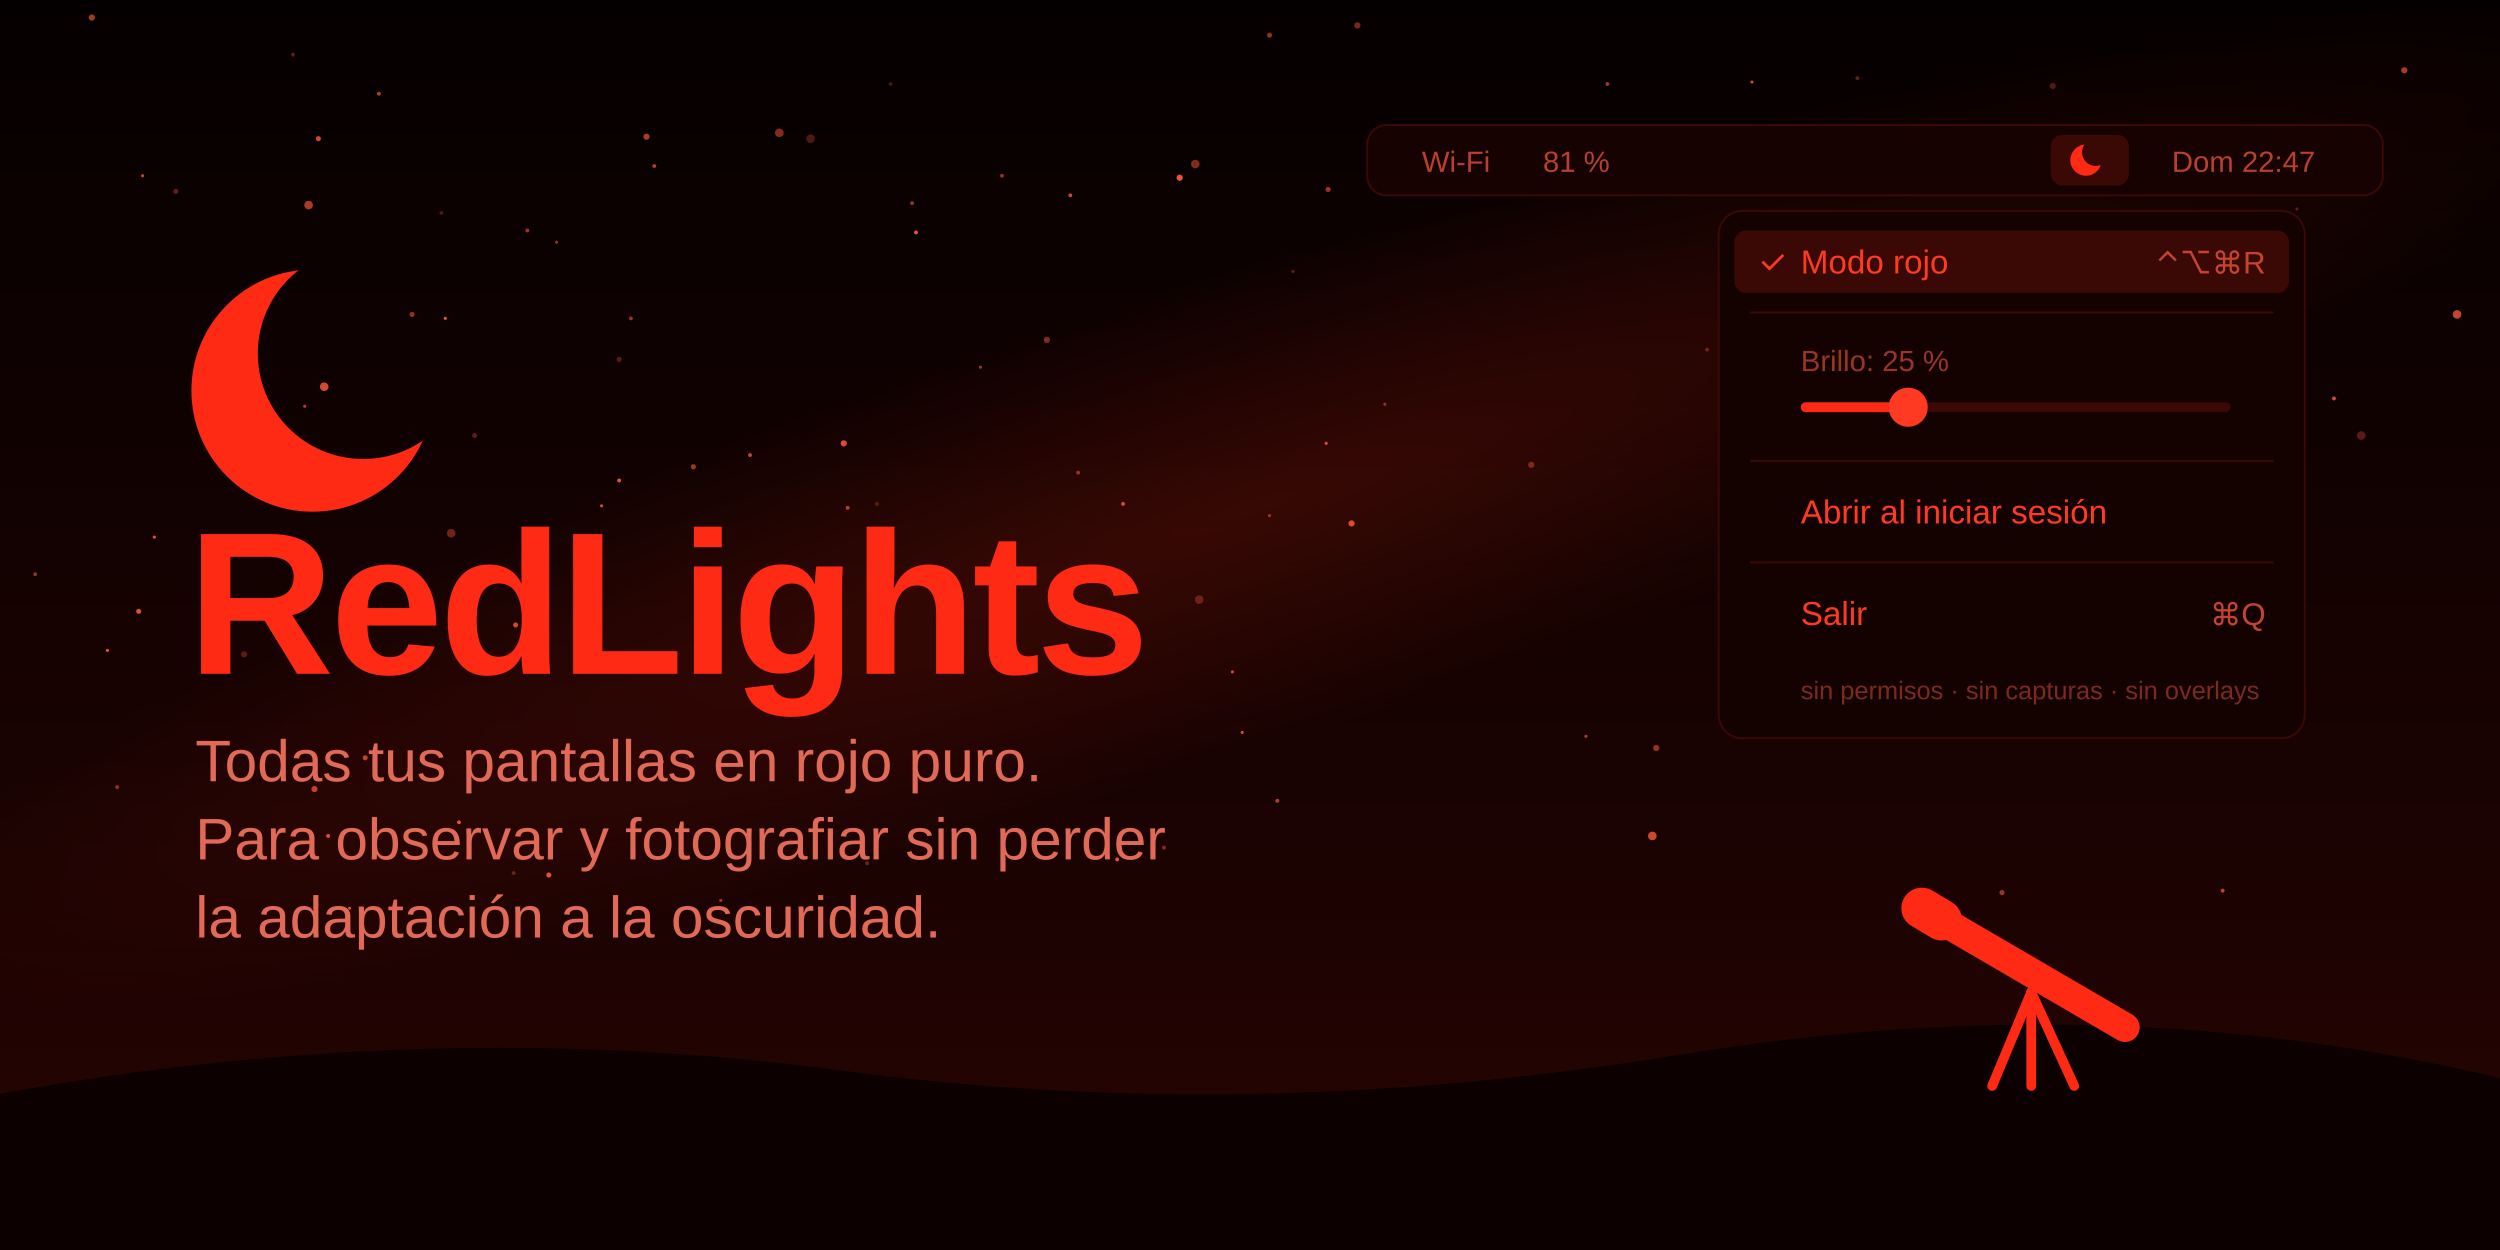
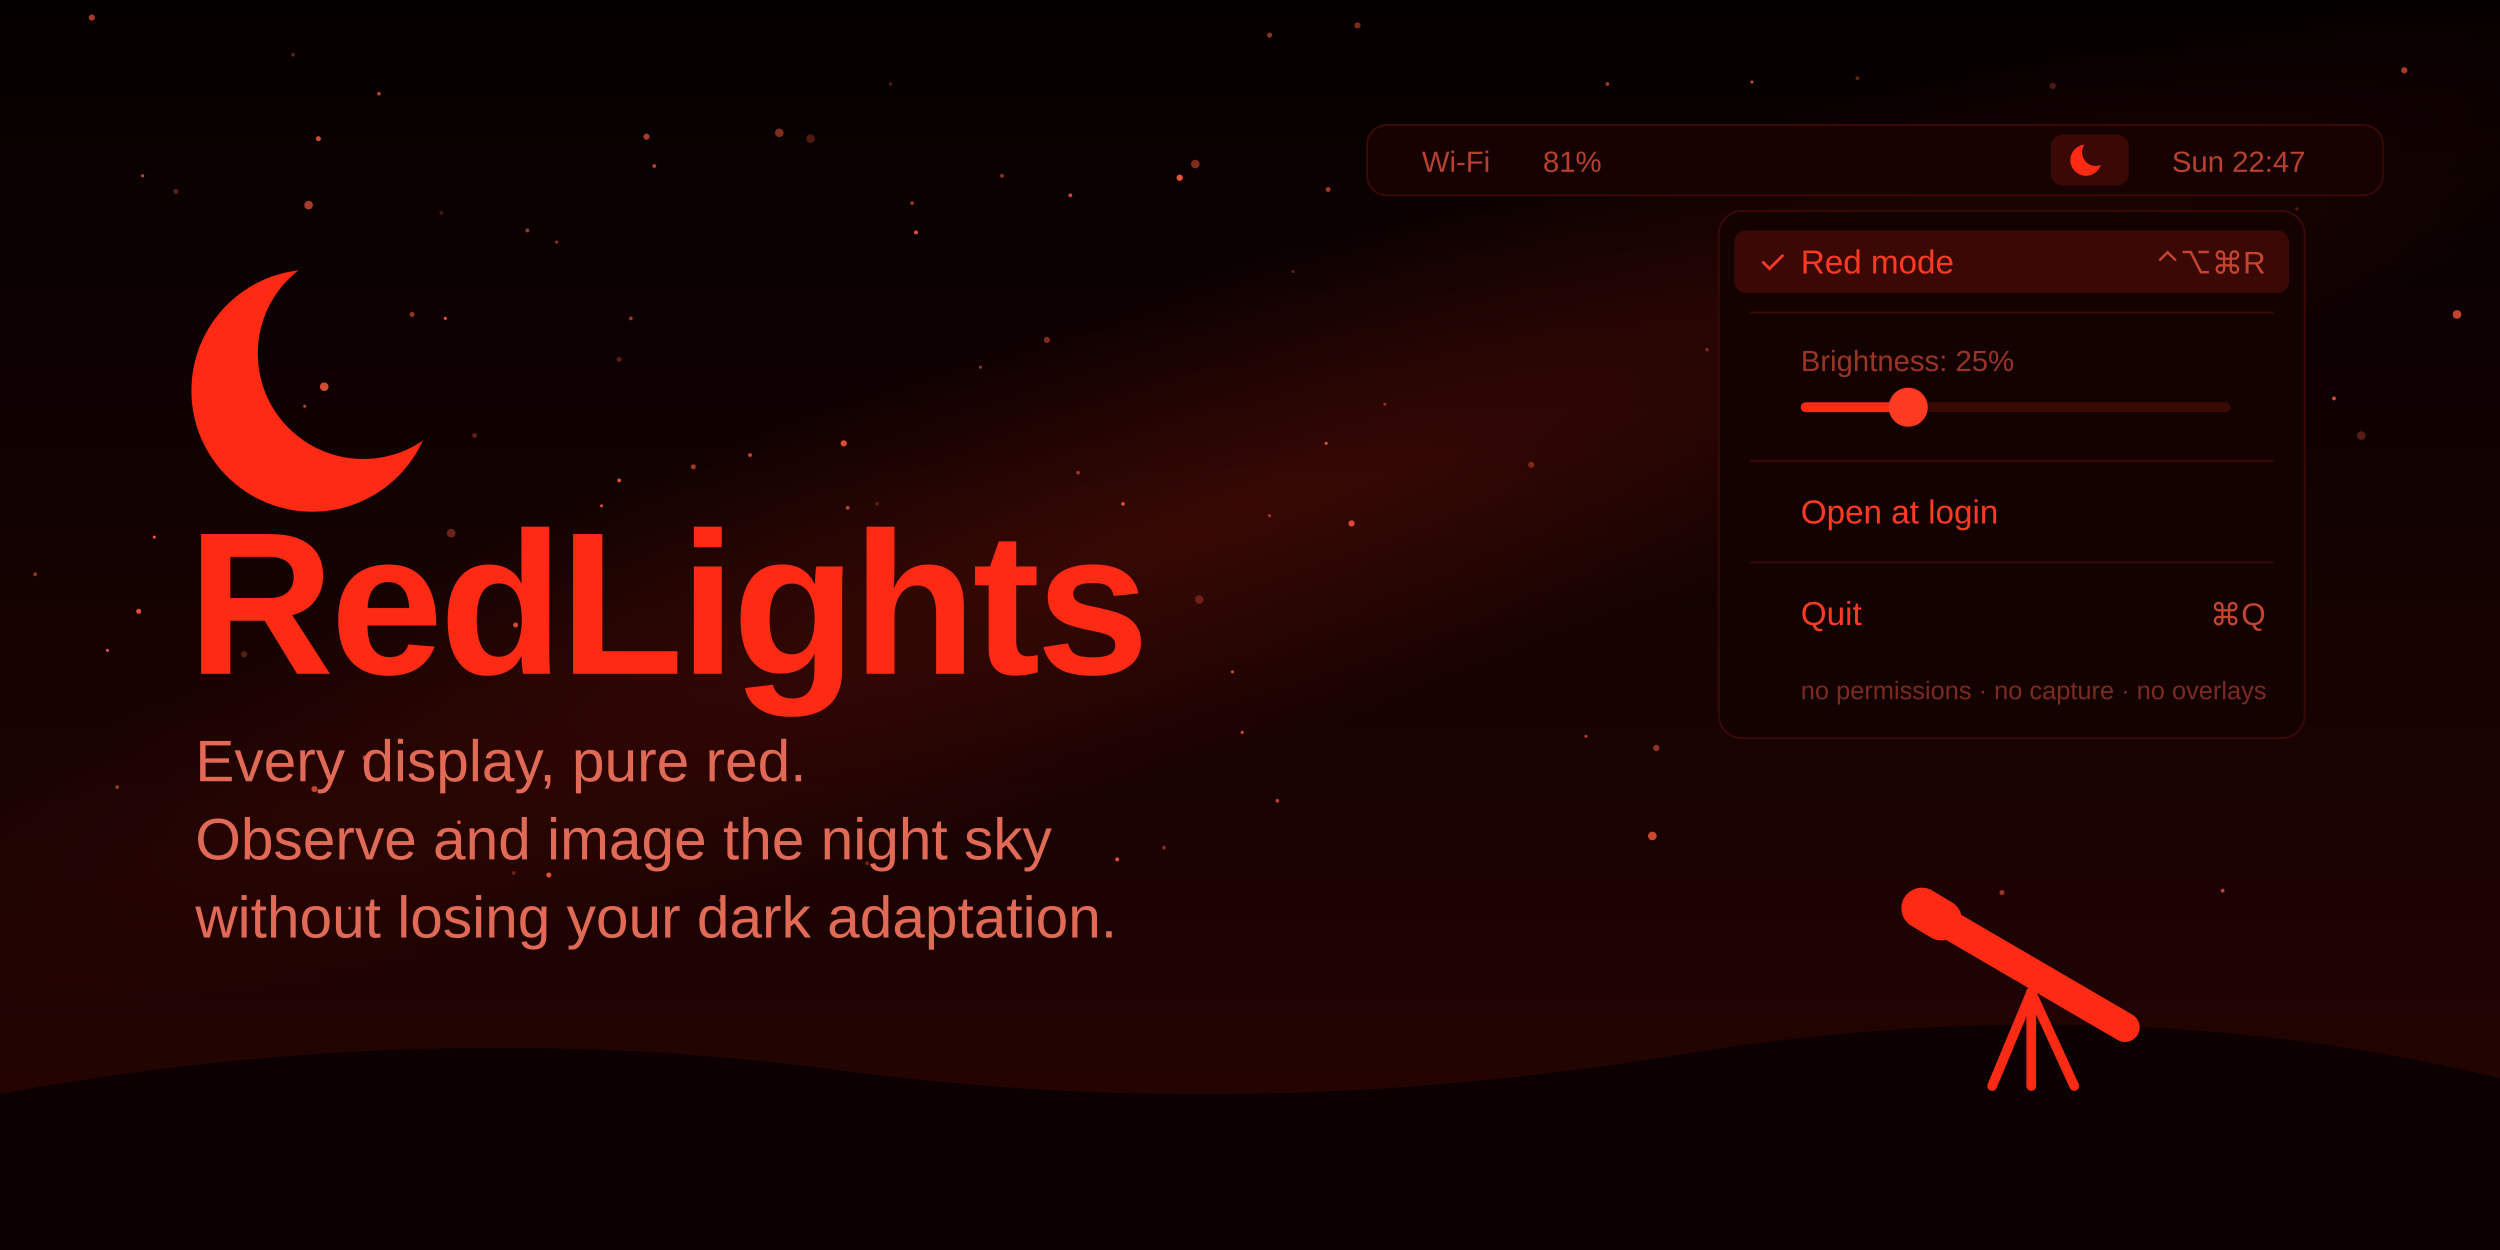
<svg xmlns="http://www.w3.org/2000/svg" width="1280" height="640" viewBox="0 0 1280 640">
  <defs>
    <linearGradient id="sky" x1="0" y1="0" x2="0" y2="1">
      <stop offset="0" stop-color="#050000" />
      <stop offset="0.75" stop-color="#1d0302" />
      <stop offset="1" stop-color="#2a0503" />
    </linearGradient>
    <radialGradient id="band" cx="0.5" cy="0.5" r="0.5">
      <stop offset="0" stop-color="#ff2a14" stop-opacity="0.16" />
      <stop offset="1" stop-color="#ff2a14" stop-opacity="0" />
    </radialGradient>
    <mask id="moon">
      <rect width="1280" height="640" fill="#000" />
      <circle cx="160" cy="200" r="62" fill="#fff" />
      <circle cx="186" cy="181" r="54" fill="#000" />
    </mask>
  </defs>
  <rect width="1280" height="640" fill="url(#sky)" />
  <ellipse cx="640" cy="260" rx="760" ry="120" fill="url(#band)" transform="rotate(-18 640 260)" />
  <g>
    <circle cx="415" cy="71" r="2.2" fill="#ff5a3c" opacity="0.28" />
    <circle cx="1051" cy="44" r="1.6" fill="#ff5a3c" opacity="0.29" />
    <circle cx="650" cy="18" r="1.3" fill="#ff5a3c" opacity="0.54" />
    <circle cx="308" cy="259" r="0.8" fill="#ff5a3c" opacity="0.83" />
    <circle cx="158" cy="105" r="2.2" fill="#ff5a3c" opacity="0.66" />
    <circle cx="79" cy="275" r="0.8" fill="#ff5a3c" opacity="0.93" />
    <circle cx="60" cy="403" r="1" fill="#ff5a3c" opacity="0.54" />
    <circle cx="692" cy="268" r="1.6" fill="#ff5a3c" opacity="0.82" />
    <circle cx="231" cy="273" r="2.2" fill="#ff5a3c" opacity="0.38" />
    <circle cx="125" cy="335" r="1.6" fill="#ff5a3c" opacity="0.29" />
    <circle cx="264" cy="320" r="1.3" fill="#ff5a3c" opacity="0.79" />
    <circle cx="596" cy="434" r="1" fill="#ff5a3c" opacity="0.46" />
    <circle cx="1017" cy="329" r="1" fill="#ff5a3c" opacity="0.31" />
    <circle cx="384" cy="233" r="1" fill="#ff5a3c" opacity="0.76" />
    <circle cx="369" cy="461" r="0.8" fill="#ff5a3c" opacity="0.61" />
    <circle cx="211" cy="161" r="1.3" fill="#ff5a3c" opacity="0.55" />
    <circle cx="1231" cy="36" r="1.6" fill="#ff5a3c" opacity="0.65" />
    <circle cx="1121" cy="147" r="2.2" fill="#ff5a3c" opacity="0.5" />
    <circle cx="636" cy="375" r="0.8" fill="#ff5a3c" opacity="0.84" />
    <circle cx="1209" cy="223" r="2.2" fill="#ff5a3c" opacity="0.3" />
    <circle cx="936" cy="146" r="1.6" fill="#ff5a3c" opacity="0.95" />
    <circle cx="1052" cy="134" r="1.3" fill="#ff5a3c" opacity="0.87" />
    <circle cx="444" cy="442" r="1" fill="#ff5a3c" opacity="0.37" />
    <circle cx="150" cy="28" r="1" fill="#ff5a3c" opacity="0.34" />
    <circle cx="317" cy="184" r="1.3" fill="#ff5a3c" opacity="0.31" />
    <circle cx="575" cy="258" r="1" fill="#ff5a3c" opacity="0.82" />
    <circle cx="1106" cy="131" r="1.3" fill="#ff5a3c" opacity="0.94" />
    <circle cx="874" cy="179" r="1" fill="#ff5a3c" opacity="0.36" />
    <circle cx="226" cy="109" r="1" fill="#ff5a3c" opacity="0.26" />
    <circle cx="1064" cy="86" r="1" fill="#ff5a3c" opacity="0.25" />
    <circle cx="536" cy="174" r="1.6" fill="#ff5a3c" opacity="0.47" />
    <circle cx="161" cy="404" r="1.6" fill="#ff5a3c" opacity="0.71" />
    <circle cx="947" cy="215" r="2.2" fill="#ff5a3c" opacity="0.81" />
    <circle cx="502" cy="188" r="0.8" fill="#ff5a3c" opacity="0.59" />
    <circle cx="513" cy="90" r="1" fill="#ff5a3c" opacity="0.56" />
    <circle cx="141" cy="282" r="0.8" fill="#ff5a3c" opacity="0.25" />
    <circle cx="194" cy="48" r="1" fill="#ff5a3c" opacity="0.68" />
    <circle cx="90" cy="98" r="1.3" fill="#ff5a3c" opacity="0.35" />
    <circle cx="323" cy="163" r="1" fill="#ff5a3c" opacity="0.58" />
    <circle cx="148" cy="229" r="1.3" fill="#ff5a3c" opacity="0.59" />
    <circle cx="399" cy="68" r="2.2" fill="#ff5a3c" opacity="0.49" />
    <circle cx="339" cy="390" r="1" fill="#ff5a3c" opacity="0.61" />
    <circle cx="263" cy="447" r="1" fill="#ff5a3c" opacity="0.35" />
    <circle cx="695" cy="13" r="1.6" fill="#ff5a3c" opacity="0.46" />
    <circle cx="823" cy="43" r="1" fill="#ff5a3c" opacity="0.61" />
    <circle cx="1163" cy="167" r="1" fill="#ff5a3c" opacity="0.62" />
    <circle cx="997" cy="155" r="1" fill="#ff5a3c" opacity="0.68" />
    <circle cx="1009" cy="356" r="1" fill="#ff5a3c" opacity="0.81" />
    <circle cx="1047" cy="348" r="1" fill="#ff5a3c" opacity="0.39" />
    <circle cx="631" cy="344" r="0.8" fill="#ff5a3c" opacity="0.8" />
    <circle cx="604" cy="91" r="1.6" fill="#ff5a3c" opacity="0.92" />
    <circle cx="572" cy="440" r="1" fill="#ff5a3c" opacity="0.92" />
    <circle cx="467" cy="104" r="1" fill="#ff5a3c" opacity="0.58" />
    <circle cx="432" cy="227" r="1.6" fill="#ff5a3c" opacity="0.84" />
    <circle cx="614" cy="307" r="2.2" fill="#ff5a3c" opacity="0.31" />
    <circle cx="846" cy="428" r="2.2" fill="#ff5a3c" opacity="0.78" />
    <circle cx="612" cy="84" r="2.2" fill="#ff5a3c" opacity="0.48" />
    <circle cx="1025" cy="457" r="1.3" fill="#ff5a3c" opacity="0.57" />
    <circle cx="951" cy="40" r="1" fill="#ff5a3c" opacity="0.37" />
    <circle cx="163" cy="71" r="1.3" fill="#ff5a3c" opacity="0.81" />
    <circle cx="187" cy="388" r="1.3" fill="#ff5a3c" opacity="0.71" />
    <circle cx="449" cy="258" r="1" fill="#ff5a3c" opacity="0.26" />
    <circle cx="1023" cy="341" r="0.8" fill="#ff5a3c" opacity="0.62" />
    <circle cx="1195" cy="204" r="1" fill="#ff5a3c" opacity="0.83" />
    <circle cx="270" cy="118" r="1" fill="#ff5a3c" opacity="0.6" />
    <circle cx="978" cy="153" r="1.6" fill="#ff5a3c" opacity="0.54" />
    <circle cx="168" cy="428" r="1" fill="#ff5a3c" opacity="0.88" />
    <circle cx="848" cy="383" r="1.6" fill="#ff5a3c" opacity="0.54" />
    <circle cx="1175" cy="236" r="1.6" fill="#ff5a3c" opacity="0.36" />
    <circle cx="654" cy="410" r="1" fill="#ff5a3c" opacity="0.68" />
    <circle cx="993" cy="70" r="1" fill="#ff5a3c" opacity="0.58" />
    <circle cx="928" cy="262" r="1" fill="#ff5a3c" opacity="0.73" />
    <circle cx="679" cy="227" r="0.8" fill="#ff5a3c" opacity="0.87" />
    <circle cx="73" cy="90" r="0.8" fill="#ff5a3c" opacity="0.79" />
    <circle cx="650" cy="264" r="0.8" fill="#ff5a3c" opacity="0.56" />
    <circle cx="784" cy="238" r="1.6" fill="#ff5a3c" opacity="0.39" />
    <circle cx="355" cy="239" r="1.3" fill="#ff5a3c" opacity="0.61" />
    <circle cx="317" cy="246" r="1" fill="#ff5a3c" opacity="0.9" />
    <circle cx="1143" cy="95" r="1.3" fill="#ff5a3c" opacity="0.35" />
    <circle cx="156" cy="208" r="0.8" fill="#ff5a3c" opacity="0.72" />
    <circle cx="548" cy="100" r="1" fill="#ff5a3c" opacity="0.8" />
    <circle cx="1148" cy="73" r="2.2" fill="#ff5a3c" opacity="0.7" />
    <circle cx="469" cy="119" r="1" fill="#ff5a3c" opacity="0.93" />
    <circle cx="281" cy="448" r="1.3" fill="#ff5a3c" opacity="0.87" />
    <circle cx="208" cy="314" r="1" fill="#ff5a3c" opacity="0.36" />
    <circle cx="552" cy="242" r="1" fill="#ff5a3c" opacity="0.54" />
    <circle cx="456" cy="43" r="1" fill="#ff5a3c" opacity="0.26" />
    <circle cx="709" cy="207" r="0.8" fill="#ff5a3c" opacity="0.52" />
    <circle cx="662" cy="139" r="0.8" fill="#ff5a3c" opacity="0.33" />
    <circle cx="1176" cy="107" r="0.8" fill="#ff5a3c" opacity="0.31" />
    <circle cx="348" cy="426" r="1" fill="#ff5a3c" opacity="0.44" />
    <circle cx="166" cy="198" r="2.2" fill="#ff5a3c" opacity="0.82" />
    <circle cx="331" cy="70" r="1.6" fill="#ff5a3c" opacity="0.65" />
    <circle cx="897" cy="42" r="0.8" fill="#ff5a3c" opacity="0.81" />
    <circle cx="235" cy="421" r="1" fill="#ff5a3c" opacity="0.91" />
    <circle cx="812" cy="377" r="0.8" fill="#ff5a3c" opacity="0.68" />
    <circle cx="285" cy="124" r="0.8" fill="#ff5a3c" opacity="0.57" />
    <circle cx="434" cy="260" r="1" fill="#ff5a3c" opacity="0.69" />
    <circle cx="55" cy="333" r="0.8" fill="#ff5a3c" opacity="0.93" />
    <circle cx="335" cy="85" r="1" fill="#ff5a3c" opacity="0.69" />
    <circle cx="680" cy="97" r="1.3" fill="#ff5a3c" opacity="0.6" />
    <circle cx="228" cy="163" r="0.8" fill="#ff5a3c" opacity="0.95" />
    <circle cx="47" cy="9" r="1.6" fill="#ff5a3c" opacity="0.64" />
    <circle cx="243" cy="223" r="1.3" fill="#ff5a3c" opacity="0.32" />
    <circle cx="1048" cy="203" r="1.3" fill="#ff5a3c" opacity="0.63" />
    <circle cx="1138" cy="456" r="1" fill="#ff5a3c" opacity="0.73" />
    <circle cx="1258" cy="161" r="2.2" fill="#ff5a3c" opacity="0.76" />
    <circle cx="179" cy="465" r="0.8" fill="#ff5a3c" opacity="0.84" />
    <circle cx="18" cy="294" r="1" fill="#ff5a3c" opacity="0.55" />
    <circle cx="71" cy="313" r="1.3" fill="#ff5a3c" opacity="0.86" />
  </g>
  <path d="M0 560 Q 220 520 430 548 T 860 540 T 1280 552 V640 H0 Z" fill="#0c0000" />
  <g stroke="#ff2a14" stroke-linecap="round" fill="none">
    <line x1="1040" y1="508" x2="1020" y2="556" stroke-width="5" />
    <line x1="1040" y1="508" x2="1062" y2="556" stroke-width="5" />
    <line x1="1040" y1="508" x2="1040" y2="556" stroke-width="5" />
    <line x1="1088" y1="526" x2="992" y2="470" stroke-width="15" />
    <line x1="994" y1="471" x2="984" y2="465" stroke-width="21" />
  </g>
  <rect width="1280" height="640" fill="#ff2a14" mask="url(#moon)" />
  <text x="96" y="345" font-family="-apple-system, BlinkMacSystemFont, &quot;SF Pro Display&quot;, &quot;Helvetica Neue&quot;, Arial, sans-serif" font-size="104" font-weight="700" fill="#ff2a14" letter-spacing="-2">RedLights</text>
-   <text x="100" y="400" font-family="-apple-system, BlinkMacSystemFont, &quot;SF Pro Display&quot;, &quot;Helvetica Neue&quot;, Arial, sans-serif" font-size="30" fill="#e06a55">Todas tus pantallas en rojo puro.</text>
-   <text x="100" y="440" font-family="-apple-system, BlinkMacSystemFont, &quot;SF Pro Display&quot;, &quot;Helvetica Neue&quot;, Arial, sans-serif" font-size="30" fill="#e06a55">Para observar y fotografiar sin perder</text>
-   <text x="100" y="480" font-family="-apple-system, BlinkMacSystemFont, &quot;SF Pro Display&quot;, &quot;Helvetica Neue&quot;, Arial, sans-serif" font-size="30" fill="#e06a55">la adaptación a la oscuridad.</text>
+   <text x="100" y="400" font-family="-apple-system, BlinkMacSystemFont, &quot;SF Pro Display&quot;, &quot;Helvetica Neue&quot;, Arial, sans-serif" font-size="30" fill="#e06a55">Every display, pure red.</text>
+   <text x="100" y="440" font-family="-apple-system, BlinkMacSystemFont, &quot;SF Pro Display&quot;, &quot;Helvetica Neue&quot;, Arial, sans-serif" font-size="30" fill="#e06a55">Observe and image the night sky</text>
+   <text x="100" y="480" font-family="-apple-system, BlinkMacSystemFont, &quot;SF Pro Display&quot;, &quot;Helvetica Neue&quot;, Arial, sans-serif" font-size="30" fill="#e06a55">without losing your dark adaptation.</text>
  <g font-family="-apple-system, BlinkMacSystemFont, &quot;SF Pro Display&quot;, &quot;Helvetica Neue&quot;, Arial, sans-serif">
    <rect x="700" y="64" width="520" height="36" rx="10" fill="#160201" stroke="#3a0805" />
    <g fill="#b8402e" font-size="15">
      <text x="728" y="88">Wi-Fi</text>
-       <text x="790" y="88">81 %</text>
-       <text x="1112" y="88">Dom 22:47</text>
+       <text x="790" y="88">81%</text>
+       <text x="1112" y="88">Sun 22:47</text>
    </g>
    <rect x="1050" y="69" width="40" height="26" rx="6" fill="#3a0805" />
    <mask id="mmoon">
      <rect x="1050" y="69" width="40" height="26" fill="#000" />
      <circle cx="1068" cy="82" r="8" fill="#fff" />
      <circle cx="1073" cy="78" r="7" fill="#000" />
    </mask>
    <rect x="1050" y="69" width="40" height="26" fill="#ff2a14" mask="url(#mmoon)" />
    <rect x="880" y="108" width="300" height="270" rx="12" fill="#140201" stroke="#3a0805" />
    <rect x="888" y="118" width="284" height="32" rx="6" fill="#3a0805" />
    <text x="900" y="140" font-size="17" fill="#ff3a22">✓</text>
-     <text x="922" y="140" font-size="17" fill="#ff3a22">Modo rojo</text>
+     <text x="922" y="140" font-size="17" fill="#ff3a22">Red mode</text>
    <text x="1160" y="140" font-size="16" fill="#c4442f" text-anchor="end">⌃⌥⌘R</text>
    <line x1="896" y1="160" x2="1164" y2="160" stroke="#3a0805" />
-     <text x="922" y="190" font-size="15" fill="#9a3426">Brillo: 25 %</text>
+     <text x="922" y="190" font-size="15" fill="#9a3426">Brightness: 25%</text>
    <rect x="922" y="206" width="220" height="5" rx="2.5" fill="#3a0805" />
    <rect x="922" y="206" width="55" height="5" rx="2.5" fill="#ff2a14" />
    <circle cx="977" cy="208.5" r="10" fill="#ff3a22" />
    <line x1="896" y1="236" x2="1164" y2="236" stroke="#3a0805" />
-     <text x="922" y="268" font-size="17" fill="#ff3a22">Abrir al iniciar sesión</text>
+     <text x="922" y="268" font-size="17" fill="#ff3a22">Open at login</text>
    <line x1="896" y1="288" x2="1164" y2="288" stroke="#3a0805" />
-     <text x="922" y="320" font-size="17" fill="#ff3a22">Salir</text>
+     <text x="922" y="320" font-size="17" fill="#ff3a22">Quit</text>
    <text x="1160" y="320" font-size="16" fill="#c4442f" text-anchor="end">⌘Q</text>
-     <text x="922" y="358" font-size="13" fill="#7a2a1f">sin permisos · sin capturas · sin overlays</text>
+     <text x="922" y="358" font-size="13" fill="#7a2a1f">no permissions · no capture · no overlays</text>
  </g>
</svg>
